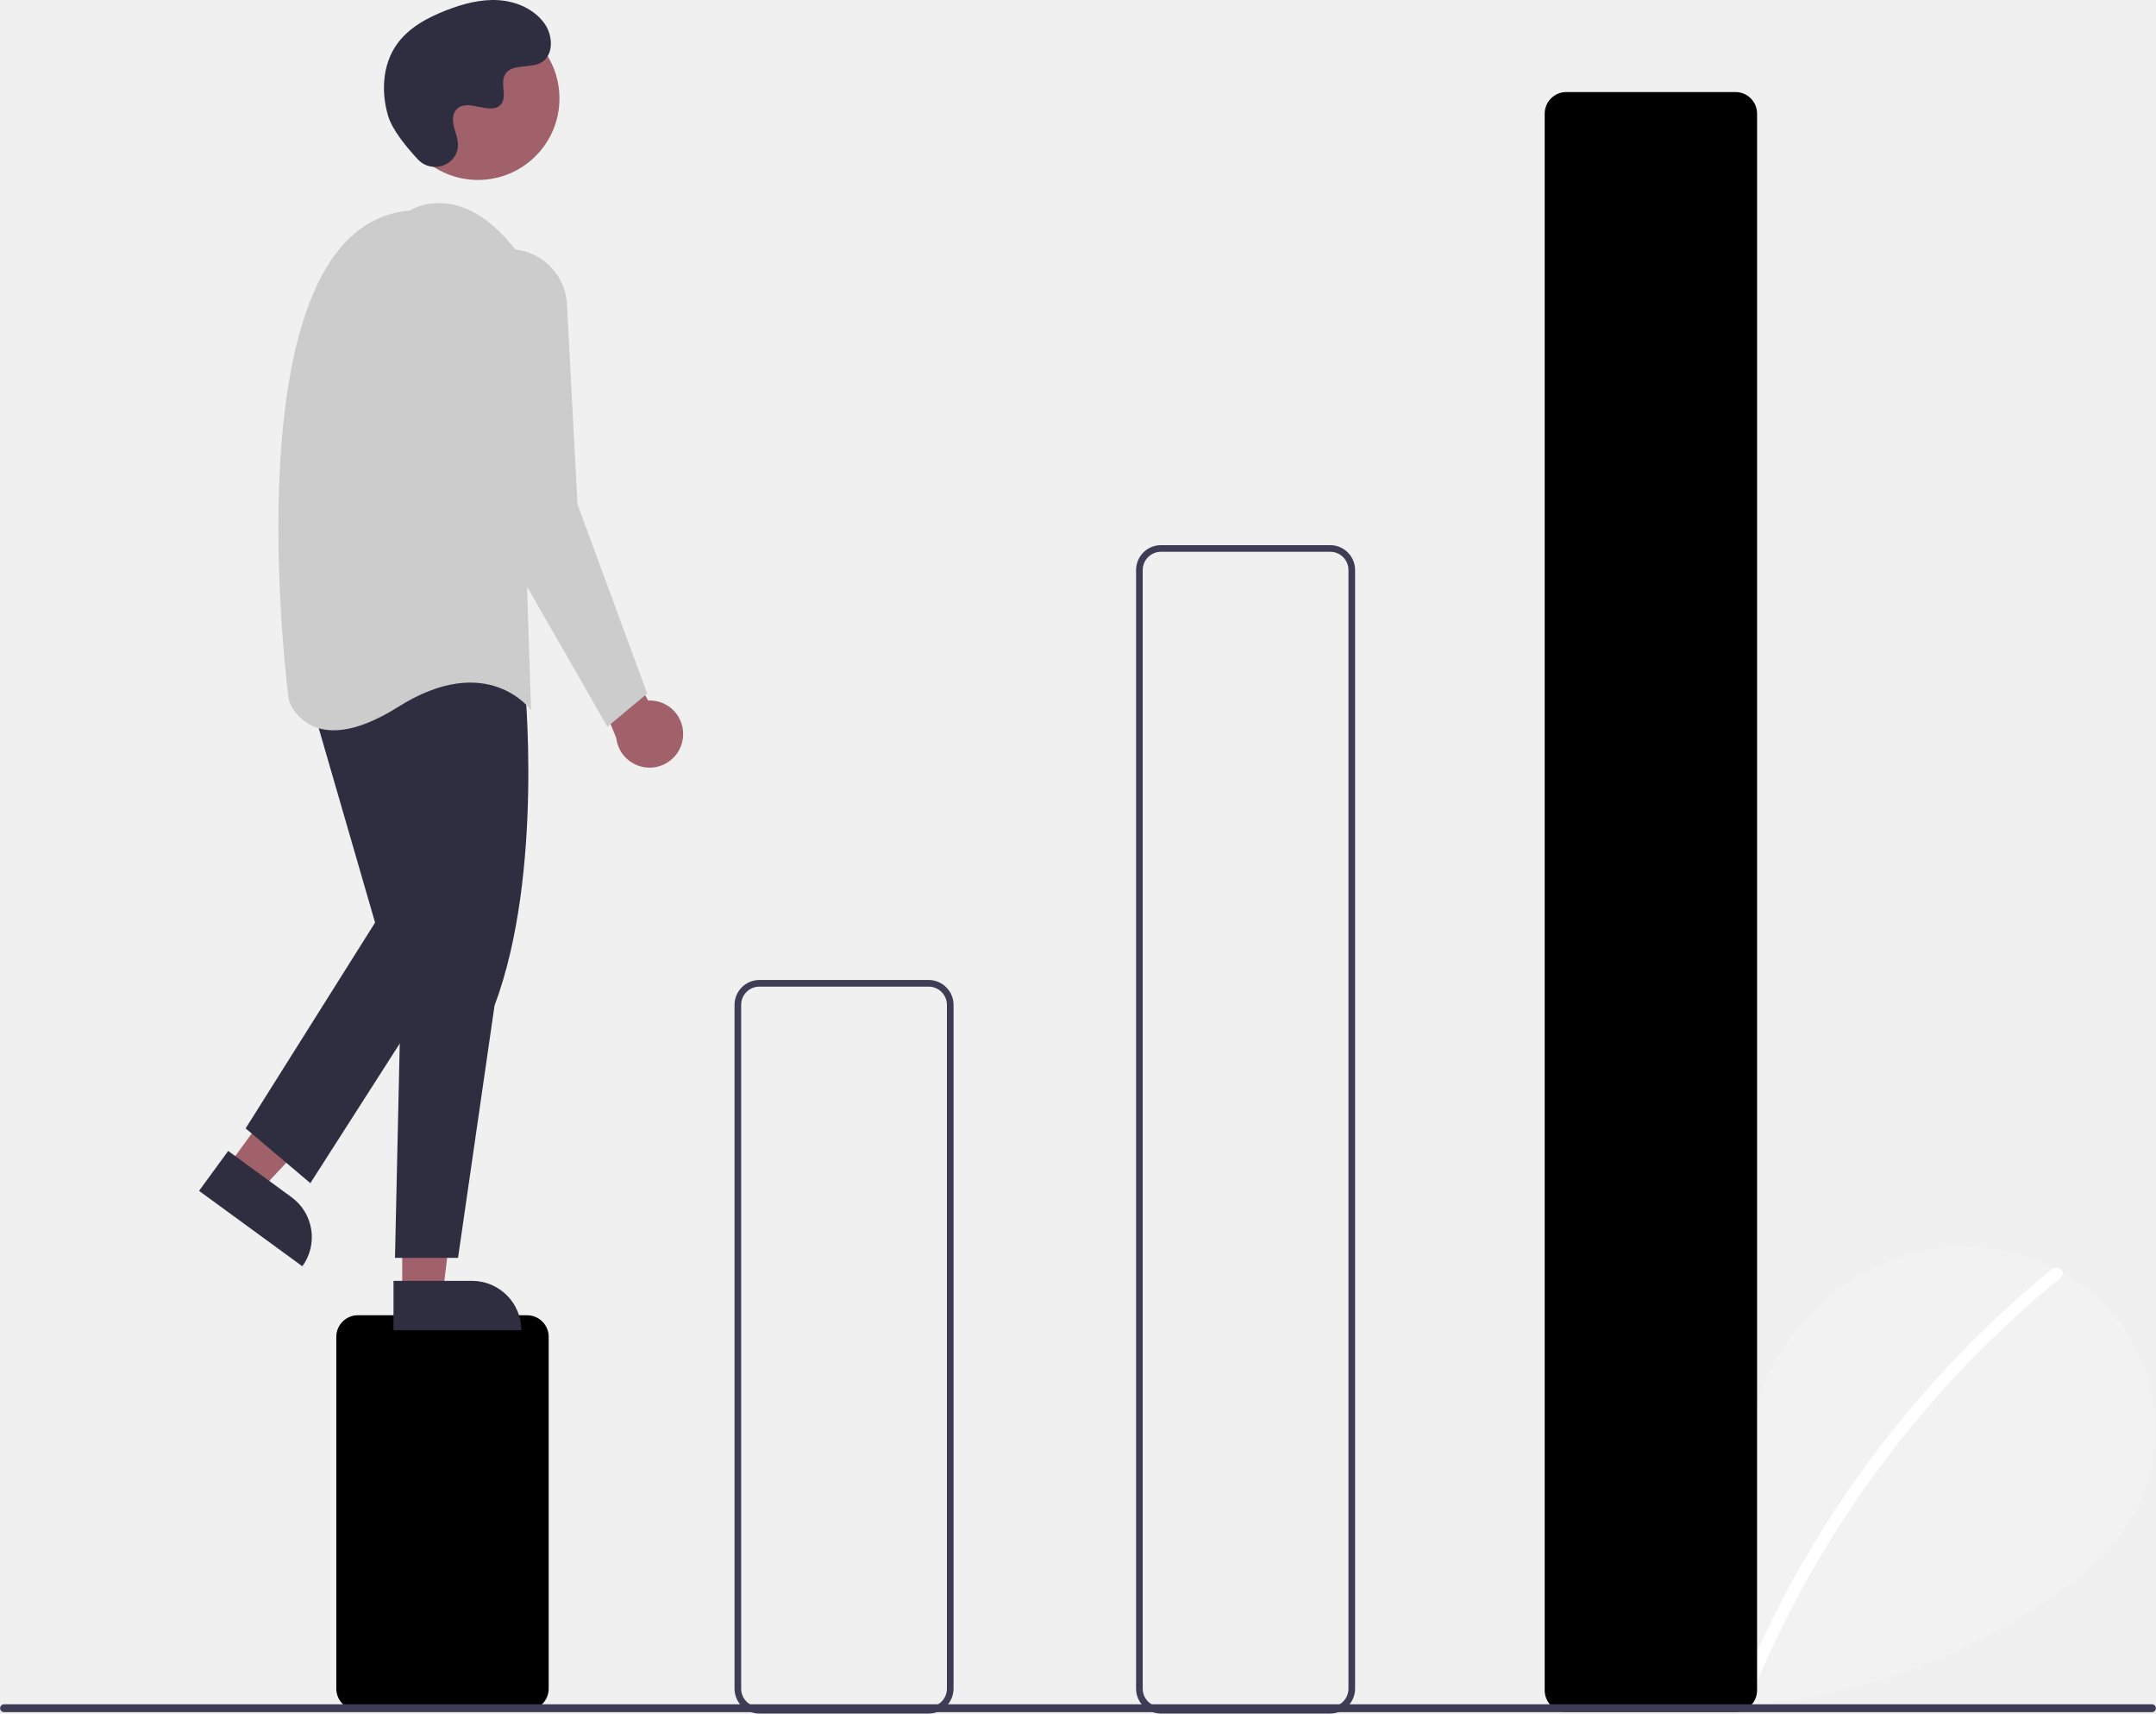
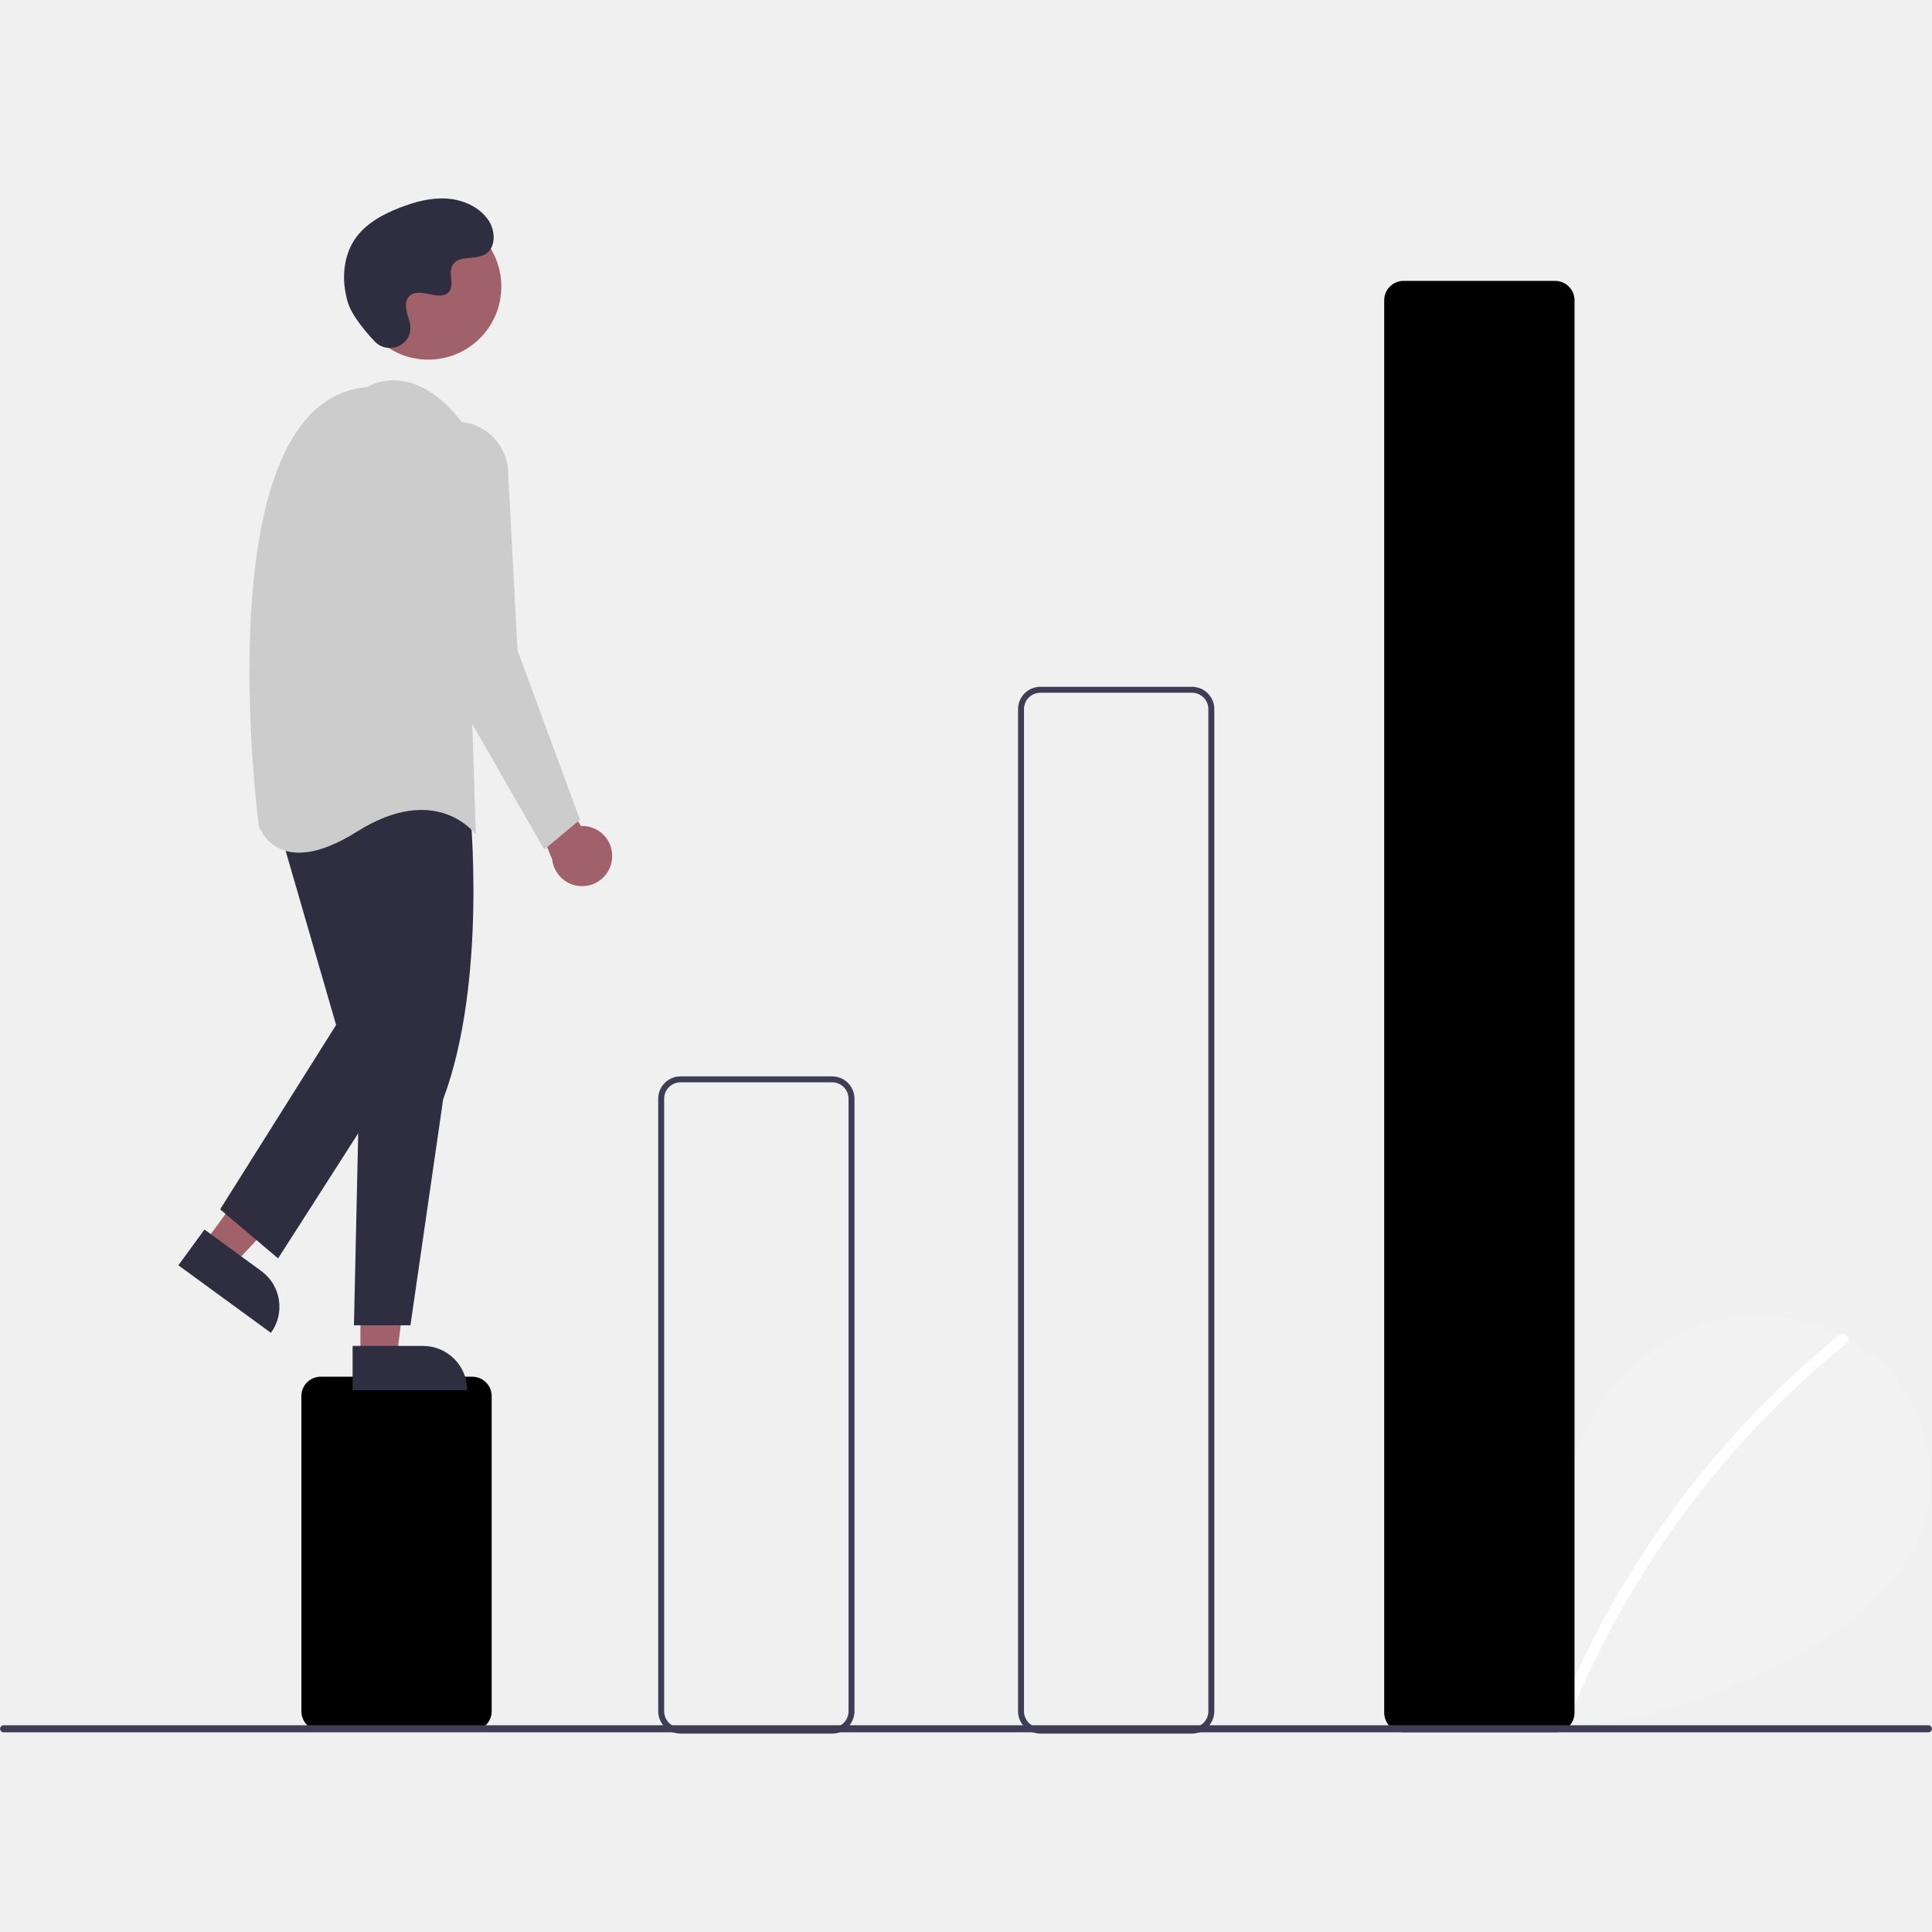
- <svg xmlns="http://www.w3.org/2000/svg" data-name="Layer 1" width="649.675" height="516.232" viewBox="0 0 649.675 516.232" className="text-primary-600 w-full h-auto mt-5 translate-y-1">
+ <svg xmlns="http://www.w3.org/2000/svg" data-name="Layer 1" width="500" height="500" viewBox="0 0 649.675 516.232" className="text-primary-600 w-full h-auto mt-5 translate-y-1">
  <path d="M759.796,701.915c-8.993-7.599-14.455-19.602-13.022-31.288s10.305-22.428,21.813-24.91,24.628,4.388,28.123,15.63c1.924-21.674,4.141-44.257,15.664-62.715,10.434-16.713,28.507-28.672,48.093-30.811s40.208,5.941,52.424,21.4,15.206,37.934,6.651,55.682c-6.302,13.075-17.914,22.805-30.079,30.721a194.129,194.129,0,0,1-132.772,29.046" transform="translate(-275.1623 -191.8842)" fill="#f2f2f2" />
  <path d="M893.522,574.209a317.624,317.624,0,0,0-44.264,43.954,318.551,318.551,0,0,0-49.856,83.314c-.898,2.2,2.675,3.158,3.562.982a316.758,316.758,0,0,1,93.17-125.638c1.844-1.502-.783-4.102-2.612-2.612Z" transform="translate(-275.1623 -191.8842)" fill="#fff" />
  <path d="M434,707.116H383a6.507,6.507,0,0,1-6.5-6.5v-106a6.507,6.507,0,0,1,6.5-6.5h51a6.507,6.507,0,0,1,6.5,6.5v106A6.507,6.507,0,0,1,434,707.116Z" transform="translate(-275.1623 -191.8842)" fill="currentColor" />
  <path d="M555,708.116h-51a7.508,7.508,0,0,1-7.5-7.5v-206a7.508,7.508,0,0,1,7.5-7.5h51a7.508,7.508,0,0,1,7.5,7.5v206A7.508,7.508,0,0,1,555,708.116Zm-51-219a5.506,5.506,0,0,0-5.5,5.5v206a5.506,5.506,0,0,0,5.5,5.5h51a5.506,5.506,0,0,0,5.5-5.5v-206a5.506,5.506,0,0,0-5.5-5.5Z" transform="translate(-275.1623 -191.8842)" fill="#3f3d56" />
  <path d="M676,708.116h-51a7.508,7.508,0,0,1-7.5-7.5v-337a7.508,7.508,0,0,1,7.5-7.5h51a7.508,7.508,0,0,1,7.5,7.5v337A7.508,7.508,0,0,1,676,708.116Zm-51-350a5.506,5.506,0,0,0-5.5,5.5v337a5.506,5.506,0,0,0,5.5,5.5h51a5.506,5.506,0,0,0,5.5-5.5v-337a5.506,5.506,0,0,0-5.5-5.5Z" transform="translate(-275.1623 -191.8842)" fill="#3f3d56" />
  <path d="M798.129,707.616h-51a6.508,6.508,0,0,1-6.5-6.5v-475a6.508,6.508,0,0,1,6.5-6.5h51a6.508,6.508,0,0,1,6.5,6.5v475A6.508,6.508,0,0,1,798.129,707.616Z" transform="translate(-275.1623 -191.8842)" fill="currentColor" />
  <path d="M480.942,414.242a10.056,10.056,0,0,0-10.482-11.309L452.683,370.325l-4,14,12.179,29.886a10.11,10.11,0,0,0,20.08.032Z" transform="translate(-275.1623 -191.8842)" fill="#a0616a" />
  <polygon points="68.816 351.113 78.717 358.342 111.312 323.589 96.698 312.92 68.816 351.113" fill="#a0616a" />
  <path d="M335.827,548.547H374.358a0,0,0,0,1,0,0v14.887a0,0,0,0,1,0,0H350.714a14.887,14.887,0,0,1-14.887-14.887v0A0,0,0,0,1,335.827,548.547Z" transform="translate(38.89227 1022.537) rotate(-143.8685)" fill="#2f2e41" />
  <polygon points="121.201 389.377 133.461 389.376 139.293 342.088 121.199 342.089 121.201 389.377" fill="#a0616a" />
  <path d="M393.737,577.758h38.531a0,0,0,0,1,0,0v14.887a0,0,0,0,1,0,0H408.624a14.887,14.887,0,0,1-14.887-14.887v0A0,0,0,0,1,393.737,577.758Z" transform="translate(550.8686 978.499) rotate(179.9974)" fill="#2f2e41" />
  <path d="M433.183,396.825s6,58-9,98l-11,76h-19l2-90-7-80S403.183,364.825,433.183,396.825Z" transform="translate(-275.1623 -191.8842)" fill="#2f2e41" />
  <polygon points="93.021 208.94 113.021 277.94 74.021 339.94 93.521 356.44 138.021 286.94 125.021 201.94 93.021 208.94" fill="#2f2e41" />
  <circle cx="144.025" cy="29.653" r="24.561" fill="#a0616a" />
  <path d="M398.683,255.325s15-10,32,12l4.5,138.5s-13-18-40-1-33-2-33-2S343.183,259.825,398.683,255.325Z" transform="translate(-275.1623 -191.8842)" fill="#ccc" />
  <path d="M429.473,266.976h0a17.506,17.506,0,0,1,16.537,16.56l3.173,60.289,21,57-12,10-39-68-7.985-55.893A17.506,17.506,0,0,1,429.473,266.976Z" transform="translate(-275.1623 -191.8842)" fill="#ccc" />
  <path d="M401.14,239.961c4.015,4.277,11.472,1.981,11.995-3.862a7.059,7.059,0,0,0-.009-1.363c-.27-2.588-1.765-4.938-1.407-7.671a4.023,4.023,0,0,1,.736-1.883c3.2-4.285,10.711,1.916,13.73-1.962,1.852-2.378-.325-6.123,1.096-8.781,1.875-3.508,7.43-1.778,10.914-3.699,3.876-2.138,3.644-8.084,1.093-11.701-3.111-4.411-8.567-6.765-13.954-7.104s-10.737,1.117-15.767,3.077c-5.715,2.227-11.381,5.305-14.898,10.33-4.277,6.111-4.688,14.326-2.549,21.471C393.421,231.158,397.861,236.468,401.14,239.961Z" transform="translate(-275.1623 -191.8842)" fill="#2f2e41" />
  <path d="M923.647,707.691H276.353a1.191,1.191,0,0,1,0-2.381H923.647a1.191,1.191,0,0,1,0,2.381Z" transform="translate(-275.1623 -191.8842)" fill="#3f3d56" />
</svg>
